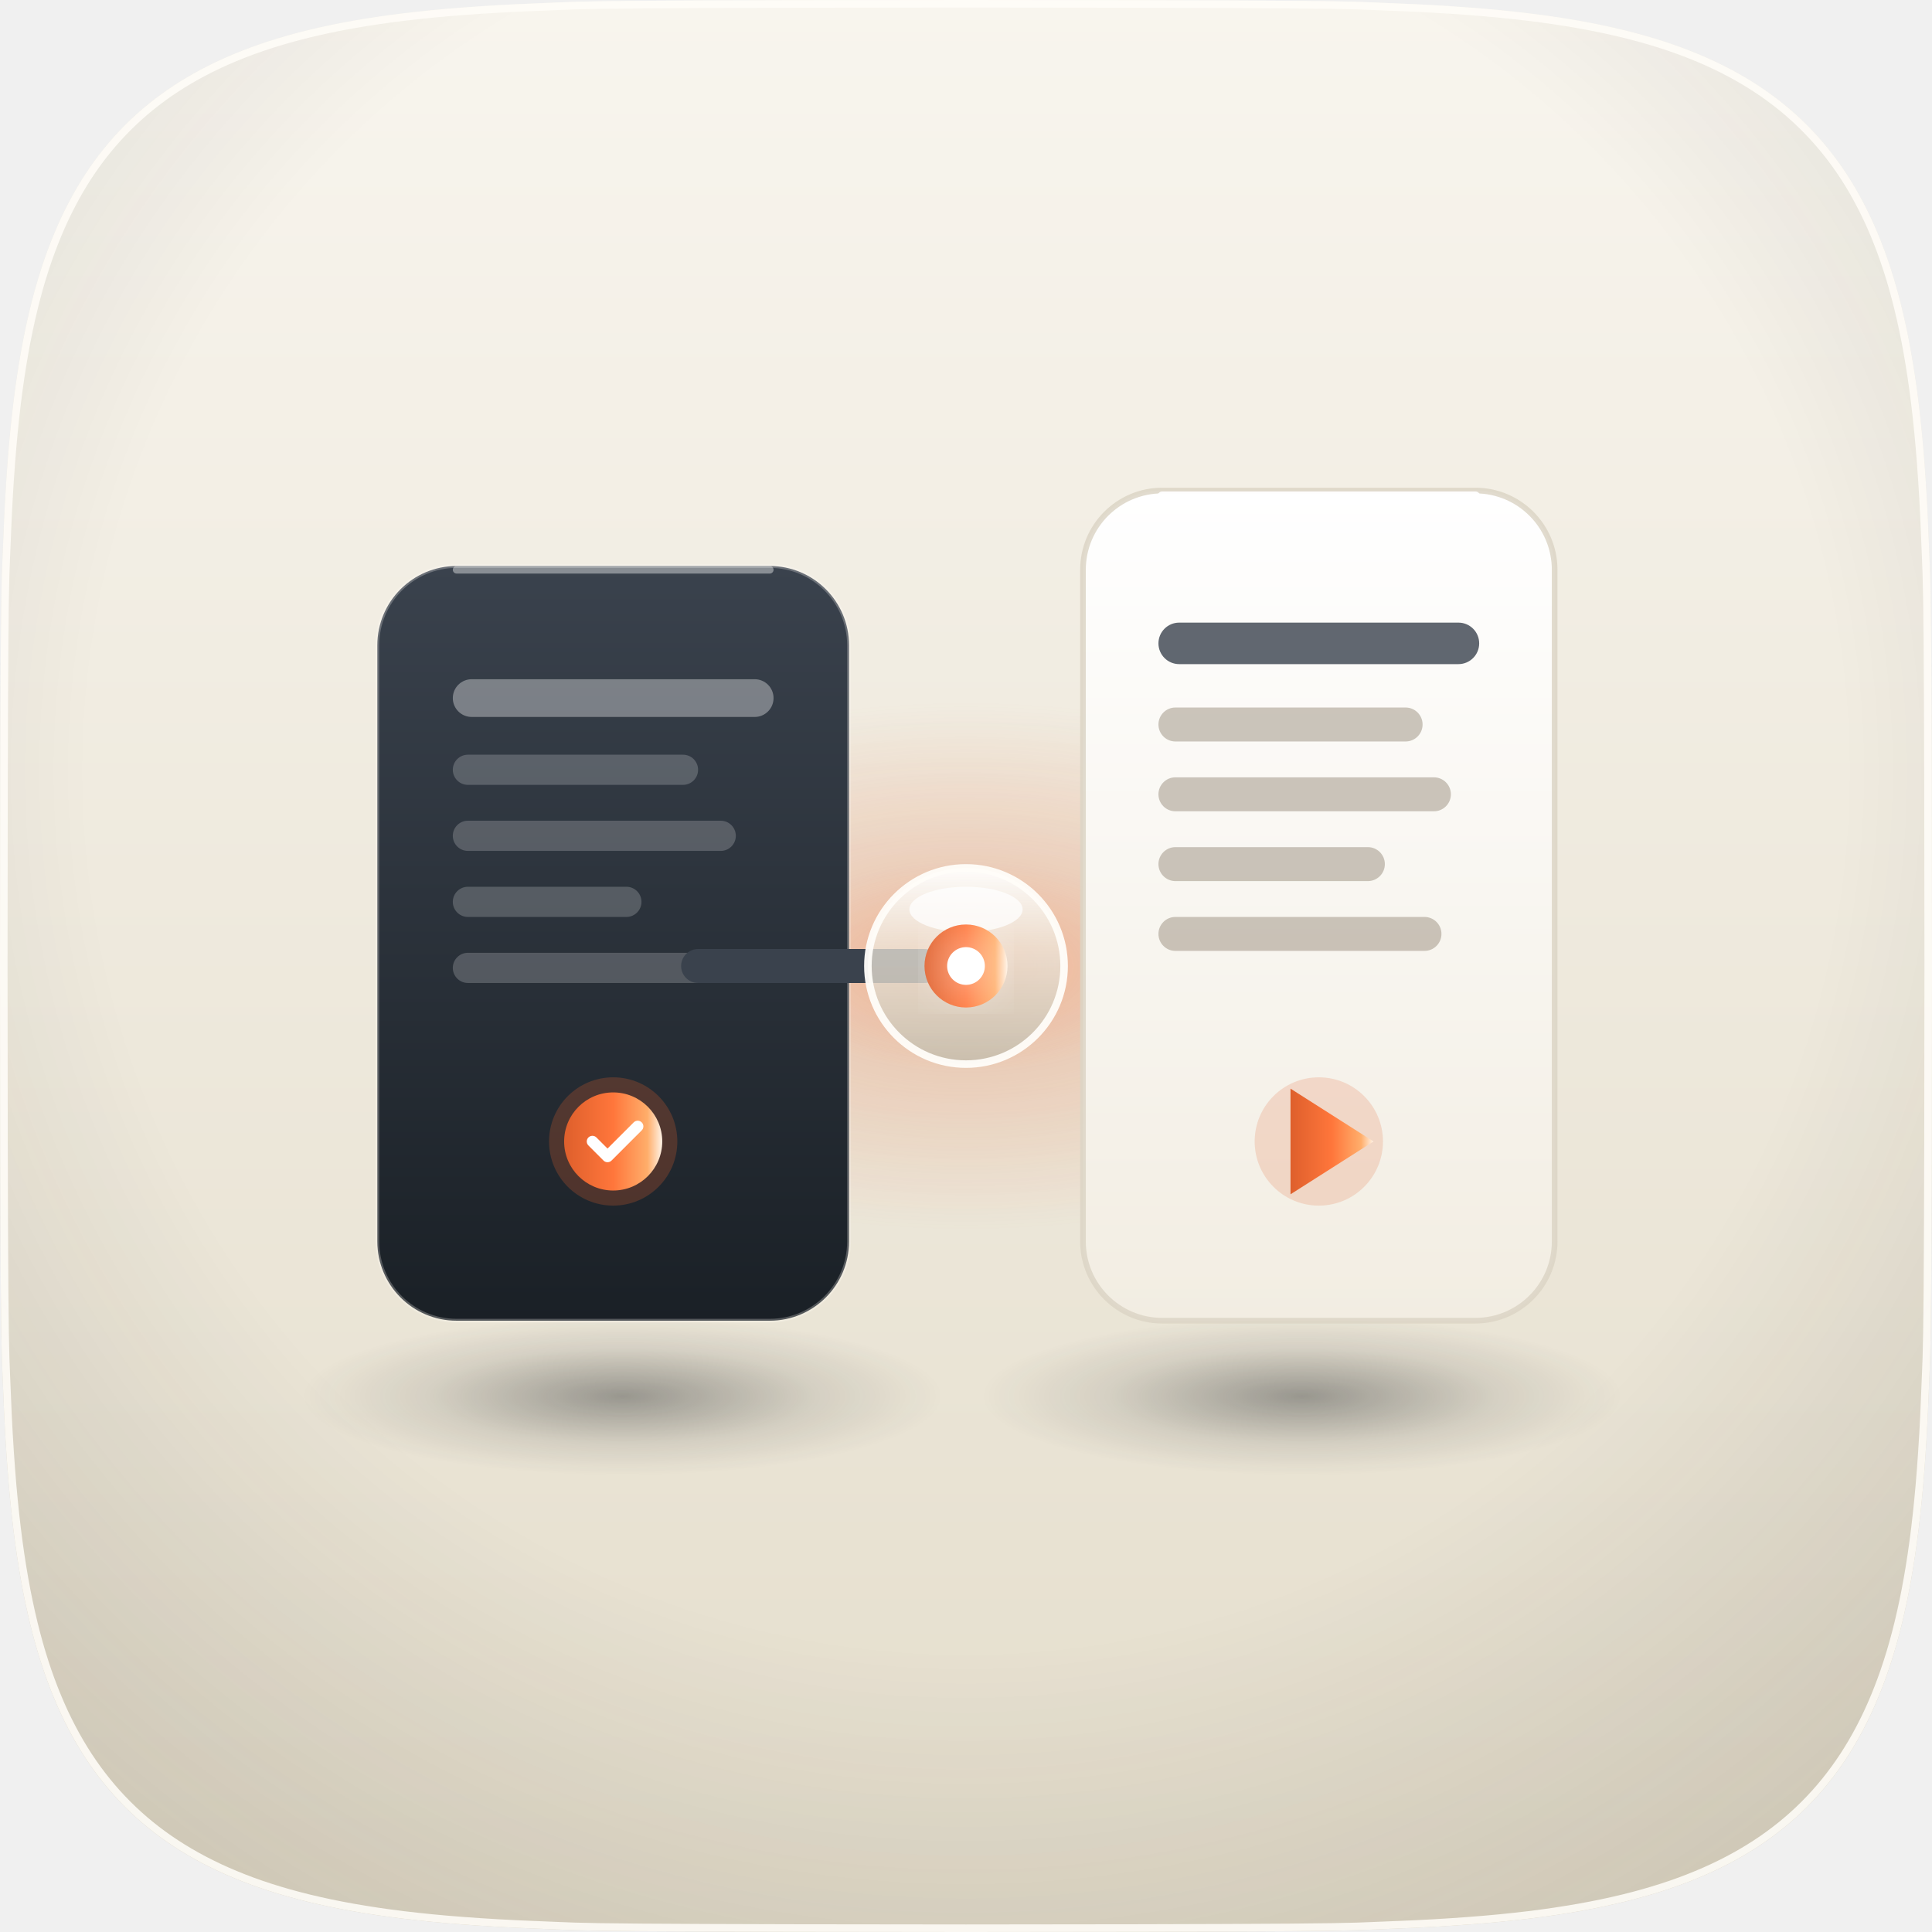
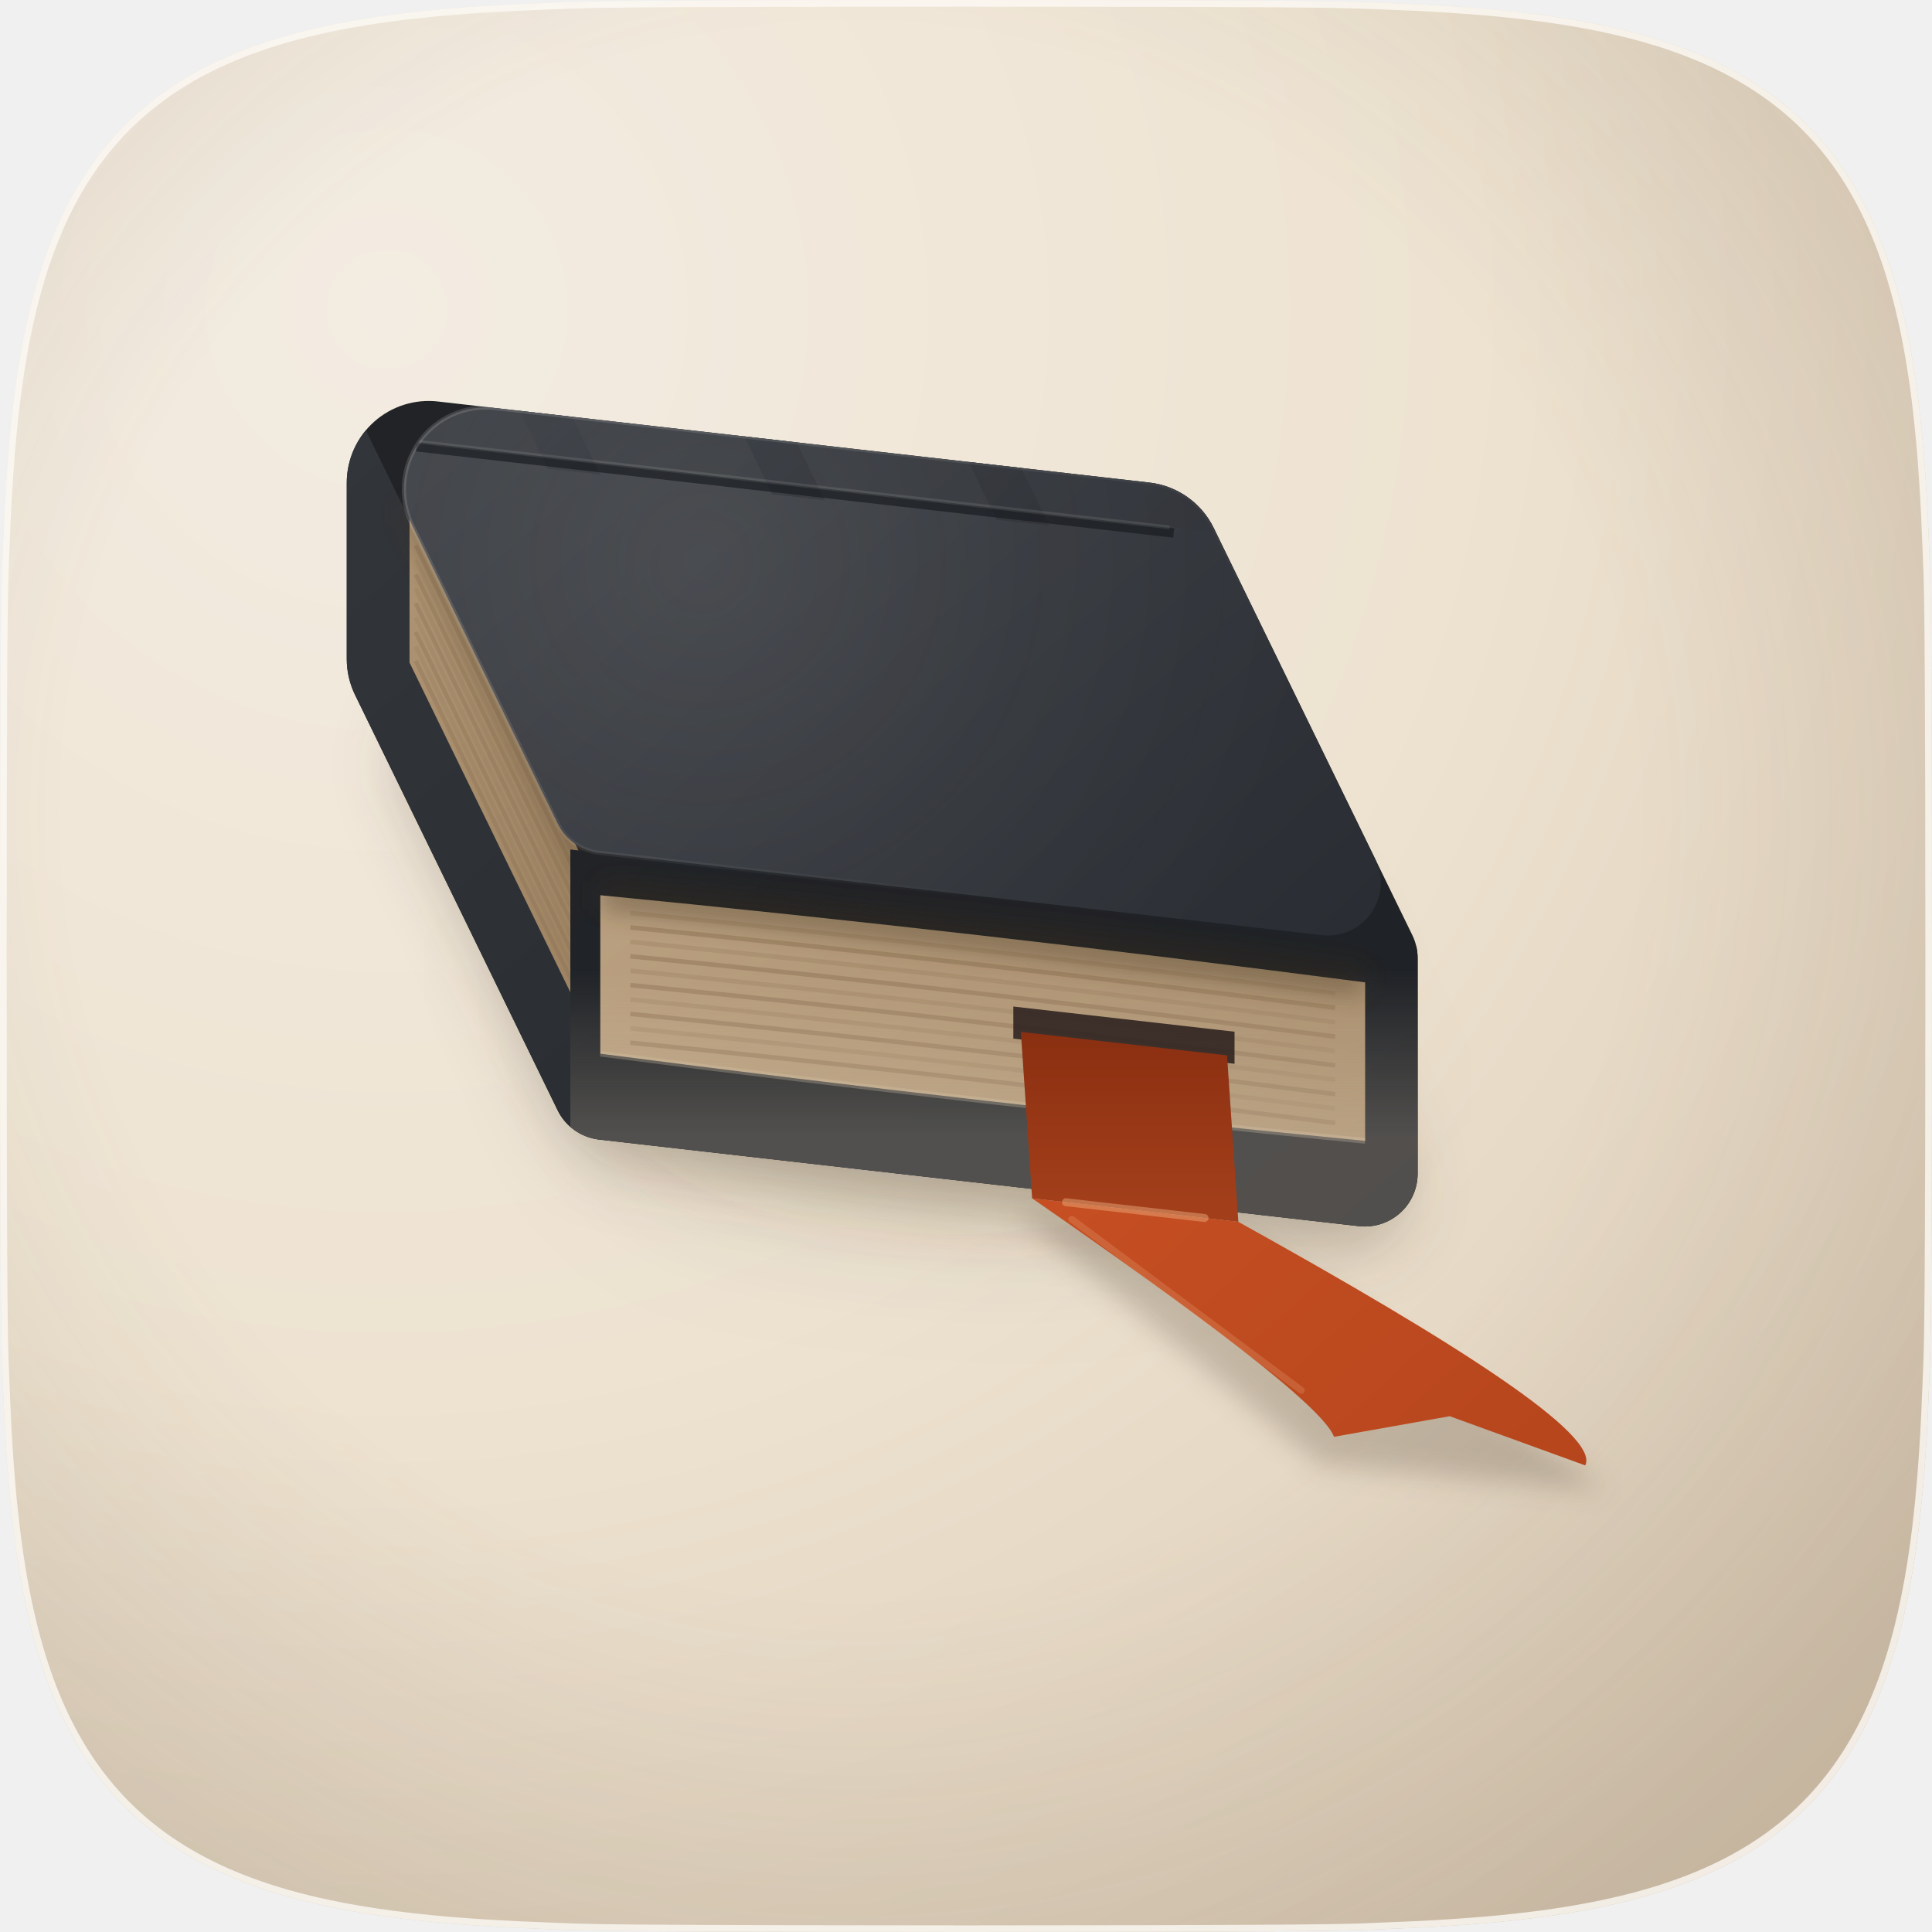
<svg xmlns="http://www.w3.org/2000/svg" viewBox="0 0 1024 1024" width="1024" height="1024">
  <defs>
-     <linearGradient id="groundGrad" x1="0" y1="0" x2="0" y2="1">
-       <stop offset="0%" stop-color="#F8F5EE" />
-       <stop offset="100%" stop-color="#E4DDCB" />
-     </linearGradient>
-     <radialGradient id="vignette" cx="50%" cy="40%" r="75%">
-       <stop offset="60%" stop-color="#000" stop-opacity="0" />
-       <stop offset="100%" stop-color="#4A3F2E" stop-opacity="0.16" />
+     <radialGradient id="ground" gradientUnits="userSpaceOnUse" cx="205" cy="164" r="1044">
+       <stop offset="0" stop-color="#F3ECE2" />
+       <stop offset="0.55" stop-color="#EEE3D1" />
+       <stop offset="1" stop-color="#DBCCB7" />
    </radialGradient>
-     <linearGradient id="graphiteGrad" x1="0" y1="0" x2="0" y2="1">
-       <stop offset="0%" stop-color="#3A424D" />
-       <stop offset="100%" stop-color="#1A2026" />
-     </linearGradient>
-     <linearGradient id="pulseGrad" x1="0" y1="0" x2="1" y2="0">
-       <stop offset="0%" stop-color="#DE5F2C" />
-       <stop offset="50%" stop-color="#FF763B" />
-       <stop offset="85%" stop-color="#FFAE6B" />
-       <stop offset="100%" stop-color="#FFF3E6" />
-     </linearGradient>
-     <linearGradient id="cardGrad" x1="0" y1="0" x2="0" y2="1">
-       <stop offset="0%" stop-color="#FFFFFF" />
-       <stop offset="100%" stop-color="#F2EDE2" />
-     </linearGradient>
-     <linearGradient id="gelGrad" x1="0" y1="0" x2="0" y2="1">
-       <stop offset="0%" stop-color="#FFFFFF" stop-opacity="0.95" />
-       <stop offset="40%" stop-color="#EDE7DB" stop-opacity="0.75" />
-       <stop offset="100%" stop-color="#C5BCAB" stop-opacity="0.90" />
-     </linearGradient>
-     <radialGradient id="glowBloom" cx="50%" cy="50%" r="50%">
-       <stop offset="0%" stop-color="#FF763B" stop-opacity="0.85" />
-       <stop offset="40%" stop-color="#DE5F2C" stop-opacity="0.35" />
-       <stop offset="100%" stop-color="#DE5F2C" stop-opacity="0" />
+     <radialGradient id="vignette" gradientUnits="userSpaceOnUse" cx="451" cy="430" r="717">
+       <stop offset="0.58" stop-color="#533F28" stop-opacity="0" />
+       <stop offset="1" stop-color="#533F28" stop-opacity="0.155" />
    </radialGradient>
-     <radialGradient id="shadowGrad" cx="50%" cy="50%" r="50%">
-       <stop offset="0%" stop-color="#14181C" stop-opacity="0.38" />
-       <stop offset="60%" stop-color="#14181C" stop-opacity="0.10" />
-       <stop offset="100%" stop-color="#14181C" stop-opacity="0" />
+     <radialGradient id="softShadow" cx="0.5" cy="0.5" r="0.5">
+       <stop offset="0" stop-color="#3E2D1F" stop-opacity="0.40" />
+       <stop offset="0.55" stop-color="#3E2D1F" stop-opacity="0.16" />
+       <stop offset="1" stop-color="#3E2D1F" stop-opacity="0" />
    </radialGradient>
-     <filter id="blurFilter" x="-40%" y="-40%" width="180%" height="180%">
-       <feGaussianBlur stdDeviation="16" />
+     <filter id="blur18" x="-45%" y="-45%" width="190%" height="190%">
+       <feGaussianBlur stdDeviation="18" />
    </filter>
-     <clipPath id="squircleClip">
+     <filter id="blur34" x="-55%" y="-55%" width="210%" height="210%">
+       <feGaussianBlur stdDeviation="34" />
+     </filter>
+     <filter id="blur7" x="-40%" y="-40%" width="180%" height="180%">
+       <feGaussianBlur stdDeviation="7" />
+     </filter>
+     <clipPath id="squircle">
      <path d="M1024.00,512.00C1024.00,569.33 1023.85,646.20 1023.56,683.99C1023.27,721.78 1022.83,723.03 1022.24,738.75C1021.66,754.47 1020.92,766.39 1020.04,778.30C1019.16,790.20 1018.13,800.36 1016.95,810.17C1015.77,819.99 1014.44,828.75 1012.95,837.17C1011.47,845.58 1009.83,853.28 1008.04,860.66C1006.25,868.04 1004.30,874.89 1002.19,881.45C1000.08,888.01 997.81,894.14 995.37,900.02C992.94,905.90 990.34,911.43 987.56,916.73C984.79,922.03 981.85,927.02 978.72,931.81C975.59,936.59 972.29,941.11 968.79,945.43C965.29,949.75 961.62,953.83 957.72,957.72C953.83,961.62 949.75,965.29 945.43,968.79C941.11,972.29 936.59,975.59 931.81,978.72C927.02,981.85 922.03,984.79 916.73,987.56C911.43,990.34 905.90,992.94 900.02,995.37C894.14,997.81 888.01,1000.08 881.45,1002.19C874.89,1004.30 868.04,1006.25 860.66,1008.04C853.28,1009.83 845.58,1011.47 837.17,1012.95C828.75,1014.44 819.99,1015.77 810.17,1016.95C800.36,1018.13 790.20,1019.16 778.30,1020.04C766.39,1020.92 754.47,1021.66 738.75,1022.24C723.03,1022.83 721.78,1023.27 683.99,1023.56C646.20,1023.85 569.33,1024.00 512.00,1024.00C454.67,1024.00 377.80,1023.85 340.01,1023.56C302.22,1023.27 300.97,1022.83 285.25,1022.24C269.53,1021.66 257.61,1020.92 245.70,1020.04C233.80,1019.16 223.64,1018.13 213.83,1016.95C204.01,1015.77 195.25,1014.44 186.83,1012.95C178.42,1011.47 170.72,1009.83 163.34,1008.04C155.96,1006.25 149.11,1004.30 142.55,1002.19C135.99,1000.08 129.86,997.81 123.98,995.37C118.10,992.94 112.57,990.34 107.27,987.56C101.97,984.79 96.98,981.85 92.19,978.72C87.41,975.59 82.89,972.29 78.57,968.79C74.25,965.29 70.17,961.62 66.28,957.72C62.38,953.83 58.71,949.75 55.21,945.43C51.71,941.11 48.41,936.59 45.28,931.81C42.15,927.02 39.21,922.03 36.44,916.73C33.66,911.43 31.06,905.90 28.63,900.02C26.19,894.14 23.92,888.01 21.81,881.45C19.70,874.89 17.75,868.04 15.96,860.66C14.17,853.28 12.53,845.58 11.05,837.17C9.56,828.75 8.23,819.99 7.05,810.17C5.87,800.36 4.84,790.20 3.96,778.30C3.08,766.39 2.34,754.47 1.76,738.75C1.17,723.03 0.73,721.78 0.44,683.99C0.15,646.20 0.00,569.33 0.00,512.00C0.00,454.67 0.15,377.80 0.44,340.01C0.73,302.22 1.17,300.97 1.76,285.25C2.34,269.53 3.08,257.61 3.96,245.70C4.84,233.80 5.87,223.64 7.05,213.83C8.23,204.01 9.56,195.25 11.05,186.83C12.53,178.42 14.17,170.72 15.96,163.34C17.75,155.96 19.70,149.11 21.81,142.55C23.92,135.99 26.19,129.86 28.63,123.98C31.06,118.10 33.66,112.57 36.44,107.27C39.21,101.97 42.15,96.98 45.28,92.19C48.41,87.41 51.71,82.89 55.21,78.57C58.71,74.25 62.38,70.17 66.28,66.28C70.17,62.38 74.25,58.71 78.57,55.21C82.89,51.71 87.41,48.41 92.19,45.28C96.98,42.15 101.97,39.21 107.27,36.44C112.57,33.66 118.10,31.06 123.98,28.63C129.86,26.19 135.99,23.92 142.55,21.81C149.11,19.70 155.96,17.75 163.34,15.96C170.72,14.17 178.42,12.53 186.83,11.05C195.25,9.56 204.01,8.23 213.83,7.05C223.64,5.87 233.80,4.84 245.70,3.96C257.61,3.08 269.53,2.34 285.25,1.76C300.97,1.17 302.22,0.73 340.01,0.44C377.80,0.15 454.67,0.00 512.00,0.00C569.33,0.00 646.20,0.15 683.99,0.44C721.78,0.73 723.03,1.17 738.75,1.76C754.47,2.34 766.39,3.08 778.30,3.96C790.20,4.84 800.36,5.87 810.17,7.05C819.99,8.23 828.75,9.56 837.17,11.05C845.58,12.53 853.28,14.17 860.66,15.96C868.04,17.75 874.89,19.70 881.45,21.81C888.01,23.92 894.14,26.19 900.02,28.63C905.90,31.06 911.43,33.66 916.73,36.44C922.03,39.21 927.02,42.15 931.81,45.28C936.59,48.41 941.11,51.71 945.43,55.21C949.75,58.71 953.83,62.38 957.72,66.28C961.62,70.17 965.29,74.25 968.79,78.57C972.29,82.89 975.59,87.41 978.72,92.19C981.85,96.98 984.79,101.97 987.56,107.27C990.34,112.57 992.94,118.10 995.37,123.98C997.81,129.86 1000.08,135.99 1002.19,142.55C1004.30,149.11 1006.25,155.96 1008.04,163.34C1009.83,170.72 1011.47,178.42 1012.95,186.83C1014.44,195.25 1015.77,204.01 1016.95,213.83C1018.13,223.64 1019.16,233.80 1020.04,245.70C1020.92,257.61 1021.66,269.53 1022.24,285.25C1022.83,300.97 1023.27,302.22 1023.56,340.01C1023.85,377.80 1024.00,454.67 1024.00,512.00Z" />
    </clipPath>
+     <clipPath id="castingClip">
+       <path d="M 232.10 212.80 L 609.23 255.77 A 43.40 43.40 0 0 1 643.32 279.87 L 748.55 495.62 A 28.00 28.00 0 0 1 751.38 507.89 L 751.38 622.06 A 28.00 28.00 0 0 1 720.21 649.88 L 317.55 604.00 A 28.00 28.00 0 0 1 295.55 588.45 L 188.18 368.30 A 43.40 43.40 0 0 1 183.79 349.28 L 183.79 255.92 A 43.40 43.40 0 0 1 232.10 212.80 Z" />
+     </clipPath>
+     <clipPath id="coverClip">
+       <path d="M 262.39 216.25 L 609.23 255.77 A 43.40 43.40 0 0 1 643.32 279.87 L 729.01 455.56 A 28.00 28.00 0 0 1 700.67 495.65 L 317.55 452.00 A 28.00 28.00 0 0 1 295.55 436.45 L 218.47 278.40 A 43.40 43.40 0 0 1 262.39 216.25 Z" />
+     </clipPath>
+     <radialGradient id="coverBloom" gradientUnits="userSpaceOnUse" cx="372.0" cy="297.6" r="325">
+       <stop offset="0" stop-color="#FDFAF5" stop-opacity="0.085" />
+       <stop offset="0.55" stop-color="#FDFAF5" stop-opacity="0.030" />
+       <stop offset="1" stop-color="#FDFAF5" stop-opacity="0" />
+     </radialGradient>
+     <linearGradient id="coverTop" gradientUnits="userSpaceOnUse" x1="253.5" y1="116.6" x2="681.7" y2="592.2">
+       <stop offset="0" stop-color="#414449" />
+       <stop offset="1" stop-color="#282B31" />
+     </linearGradient>
+     <linearGradient id="foreFace" gradientUnits="userSpaceOnUse" x1="332.8" y1="336.3" x2="720.9" y2="767.4">
+       <stop offset="0" stop-color="#212327" />
+       <stop offset="1" stop-color="#1E2125" />
+     </linearGradient>
+     <linearGradient id="headFace" gradientUnits="userSpaceOnUse" x1="95.8" y1="241.3" x2="390.2" y2="568.3">
+       <stop offset="0" stop-color="#33363B" />
+       <stop offset="1" stop-color="#2A2D32" />
+     </linearGradient>
+     <linearGradient id="spineTop" gradientUnits="userSpaceOnUse" x1="220.0" y1="29.1" x2="608.1" y2="460.1">
+       <stop offset="0" stop-color="#42464B" />
+       <stop offset="1" stop-color="#2C2F35" />
+     </linearGradient>
+     <linearGradient id="spineBand" gradientUnits="userSpaceOnUse" x1="220.0" y1="29.1" x2="608.1" y2="460.1">
+       <stop offset="0" stop-color="#4B4F55" />
+       <stop offset="1" stop-color="#272A2F" />
+     </linearGradient>
+     <linearGradient id="pageFore" gradientUnits="userSpaceOnUse" x1="332.8" y1="336.3" x2="720.9" y2="767.4">
+       <stop offset="0" stop-color="#BEA585" />
+       <stop offset="1" stop-color="#A18665" />
+     </linearGradient>
+     <linearGradient id="pageHead" gradientUnits="userSpaceOnUse" x1="95.8" y1="241.3" x2="390.2" y2="568.3">
+       <stop offset="0" stop-color="#B79D7B" />
+       <stop offset="1" stop-color="#977D5C" />
+     </linearGradient>
+     <linearGradient id="ribFlat" gradientUnits="userSpaceOnUse" x1="543.1" y1="538.7" x2="844.2" y2="873.1">
+       <stop offset="0" stop-color="#CA5124" />
+       <stop offset="1" stop-color="#B2431B" />
+     </linearGradient>
+     <linearGradient id="ribDrape" gradientUnits="userSpaceOnUse" x1="0" y1="546.9" x2="0" y2="635.1">
+       <stop offset="0" stop-color="#8A2F11" />
+       <stop offset="1" stop-color="#A23E1A" />
+     </linearGradient>
+     <linearGradient id="bounceFore" gradientUnits="userSpaceOnUse" x1="0" y1="602.3" x2="0" y2="514.1">
+       <stop offset="0" stop-color="#F0E3CC" stop-opacity="0.24" />
+       <stop offset="1" stop-color="#F0E3CC" stop-opacity="0" />
+     </linearGradient>
+     <linearGradient id="rimCatch" gradientUnits="userSpaceOnUse" x1="253.5" y1="116.6" x2="681.7" y2="592.2">
+       <stop offset="0" stop-color="#FDFAF5" stop-opacity="0.16" />
+       <stop offset="0.34" stop-color="#FDFAF5" stop-opacity="0.10" />
+       <stop offset="0.70" stop-color="#FDFAF5" stop-opacity="0" />
+     </linearGradient>
  </defs>
-   <g clip-path="url(#squircleClip)">
-     <rect width="1024" height="1024" fill="url(#groundGrad)" />
-     <rect width="1024" height="1024" fill="url(#vignette)" />
-     <path d="M1024.00,512.00C1024.00,569.33 1023.85,646.20 1023.56,683.99C1023.27,721.78 1022.83,723.03 1022.24,738.75C1021.66,754.47 1020.92,766.39 1020.04,778.30C1019.16,790.20 1018.13,800.36 1016.95,810.17C1015.77,819.99 1014.44,828.75 1012.95,837.17C1011.47,845.58 1009.83,853.28 1008.04,860.66C1006.25,868.04 1004.30,874.89 1002.19,881.45C1000.08,888.01 997.81,894.14 995.37,900.02C992.94,905.90 990.34,911.43 987.56,916.73C984.79,922.03 981.85,927.02 978.72,931.81C975.59,936.59 972.29,941.11 968.79,945.43C965.29,949.75 961.62,953.83 957.72,957.72C953.83,961.62 949.75,965.29 945.43,968.79C941.11,972.29 936.59,975.59 931.81,978.72C927.02,981.85 922.03,984.79 916.73,987.56C911.43,990.34 905.90,992.94 900.02,995.37C894.14,997.81 888.01,1000.08 881.45,1002.19C874.89,1004.30 868.04,1006.25 860.66,1008.04C853.28,1009.83 845.58,1011.47 837.17,1012.95C828.75,1014.44 819.99,1015.77 810.17,1016.95C800.36,1018.13 790.20,1019.16 778.30,1020.04C766.39,1020.92 754.47,1021.66 738.75,1022.24C723.03,1022.83 721.78,1023.27 683.99,1023.56C646.20,1023.85 569.33,1024.00 512.00,1024.00C454.67,1024.00 377.80,1023.85 340.01,1023.56C302.22,1023.27 300.97,1022.83 285.25,1022.24C269.53,1021.66 257.61,1020.92 245.70,1020.04C233.80,1019.16 223.64,1018.13 213.83,1016.95C204.01,1015.77 195.25,1014.44 186.83,1012.95C178.42,1011.47 170.72,1009.83 163.34,1008.04C155.96,1006.25 149.11,1004.30 142.55,1002.19C135.99,1000.08 129.86,997.81 123.98,995.37C118.10,992.94 112.57,990.34 107.27,987.56C101.97,984.79 96.98,981.85 92.19,978.72C87.41,975.59 82.89,972.29 78.57,968.79C74.25,965.29 70.17,961.62 66.28,957.72C62.38,953.83 58.71,949.75 55.21,945.43C51.71,941.11 48.41,936.59 45.28,931.81C42.15,927.02 39.21,922.03 36.44,916.73C33.66,911.43 31.06,905.90 28.63,900.02C26.19,894.14 23.92,888.01 21.81,881.45C19.70,874.89 17.75,868.04 15.96,860.66C14.17,853.28 12.53,845.58 11.05,837.17C9.56,828.75 8.23,819.99 7.05,810.17C5.87,800.36 4.84,790.20 3.96,778.30C3.08,766.39 2.34,754.47 1.76,738.75C1.17,723.03 0.73,721.78 0.44,683.99C0.15,646.20 0.00,569.33 0.00,512.00C0.00,454.67 0.15,377.80 0.44,340.01C0.73,302.22 1.17,300.97 1.76,285.25C2.34,269.53 3.08,257.61 3.96,245.70C4.84,233.80 5.87,223.64 7.05,213.83C8.23,204.01 9.56,195.25 11.05,186.83C12.53,178.42 14.17,170.72 15.96,163.34C17.75,155.96 19.70,149.11 21.81,142.55C23.92,135.99 26.19,129.86 28.63,123.98C31.06,118.10 33.66,112.57 36.44,107.27C39.21,101.97 42.15,96.98 45.28,92.19C48.41,87.41 51.71,82.89 55.21,78.57C58.71,74.25 62.38,70.17 66.28,66.28C70.17,62.38 74.25,58.71 78.57,55.21C82.89,51.71 87.41,48.41 92.19,45.28C96.98,42.15 101.97,39.21 107.27,36.44C112.57,33.66 118.10,31.06 123.98,28.63C129.86,26.19 135.99,23.92 142.55,21.81C149.11,19.70 155.96,17.75 163.34,15.96C170.72,14.17 178.42,12.53 186.83,11.05C195.25,9.56 204.01,8.23 213.83,7.05C223.64,5.87 233.80,4.84 245.70,3.96C257.61,3.08 269.53,2.34 285.25,1.76C300.97,1.17 302.22,0.73 340.01,0.44C377.80,0.15 454.67,0.00 512.00,0.00C569.33,0.00 646.20,0.15 683.99,0.44C721.78,0.73 723.03,1.17 738.75,1.76C754.47,2.34 766.39,3.08 778.30,3.96C790.20,4.84 800.36,5.87 810.17,7.05C819.99,8.23 828.75,9.56 837.17,11.05C845.58,12.53 853.28,14.17 860.66,15.96C868.04,17.75 874.89,19.70 881.45,21.81C888.01,23.92 894.14,26.19 900.02,28.63C905.90,31.06 911.43,33.66 916.73,36.44C922.03,39.21 927.02,42.15 931.81,45.28C936.59,48.41 941.11,51.71 945.43,55.21C949.75,58.71 953.83,62.38 957.72,66.28C961.62,70.17 965.29,74.25 968.79,78.57C972.29,82.89 975.59,87.41 978.72,92.19C981.85,96.98 984.79,101.97 987.56,107.27C990.34,112.57 992.94,118.10 995.37,123.98C997.81,129.86 1000.08,135.99 1002.19,142.55C1004.30,149.11 1006.25,155.96 1008.04,163.34C1009.83,170.72 1011.47,178.42 1012.95,186.83C1014.44,195.25 1015.77,204.01 1016.95,213.83C1018.13,223.64 1019.16,233.80 1020.04,245.70C1020.92,257.61 1021.66,269.53 1022.24,285.25C1022.83,300.97 1023.27,302.22 1023.56,340.01C1023.85,377.80 1024.00,454.67 1024.00,512.00Z" fill="none" stroke="#FFFDF8" stroke-width="8" opacity="0.88" />
-     <ellipse cx="330" cy="740" rx="170" ry="42" fill="url(#shadowGrad)" />
-     <ellipse cx="690" cy="740" rx="170" ry="42" fill="url(#shadowGrad)" />
-     <ellipse cx="512" cy="512" rx="280" ry="140" fill="url(#glowBloom)" opacity="0.55" />
-     <g id="pastSessionBlock">
-       <rect x="200" y="300" width="250" height="400" rx="42" fill="url(#graphiteGrad)" />
-       <rect x="200" y="300" width="250" height="400" rx="42" fill="none" stroke="#FFFDF8" stroke-width="2" stroke-opacity="0.25" />
-       <path d="M 242 302 h 166" stroke="#FFF" stroke-width="4" stroke-linecap="round" opacity="0.4" />
-       <rect x="240" y="360" width="170" height="20" rx="10" fill="#FFF" opacity="0.35" />
-       <rect x="240" y="400" width="130" height="16" rx="8" fill="#FFF" opacity="0.20" />
-       <rect x="240" y="435" width="150" height="16" rx="8" fill="#FFF" opacity="0.20" />
-       <rect x="240" y="470" width="100" height="16" rx="8" fill="#FFF" opacity="0.20" />
-       <rect x="240" y="505" width="140" height="16" rx="8" fill="#FFF" opacity="0.20" />
-       <circle cx="325" cy="605" r="34" fill="#DE5F2C" opacity="0.25" />
-       <circle cx="325" cy="605" r="26" fill="url(#pulseGrad)" />
-       <path d="M 314 605 L 322 613 L 338 597" fill="none" stroke="#FFF" stroke-width="6" stroke-linecap="round" stroke-linejoin="round" />
+   <g clip-path="url(#squircle)">
+     <g id="bg">
+       <rect width="1024" height="1024" fill="url(#ground)" />
+       <rect width="1024" height="1024" fill="url(#vignette)" />
+       <path d="M1024.00,512.00C1024.00,569.33 1023.85,646.20 1023.56,683.99C1023.27,721.78 1022.83,723.03 1022.24,738.75C1021.66,754.47 1020.92,766.39 1020.04,778.30C1019.16,790.20 1018.13,800.36 1016.95,810.17C1015.77,819.99 1014.44,828.75 1012.95,837.17C1011.47,845.58 1009.83,853.28 1008.04,860.66C1006.25,868.04 1004.30,874.89 1002.19,881.45C1000.08,888.01 997.81,894.14 995.37,900.02C992.94,905.90 990.34,911.43 987.56,916.73C984.79,922.03 981.85,927.02 978.72,931.81C975.59,936.59 972.29,941.11 968.79,945.43C965.29,949.75 961.62,953.83 957.72,957.72C953.83,961.62 949.75,965.29 945.43,968.79C941.11,972.29 936.59,975.59 931.81,978.72C927.02,981.85 922.03,984.79 916.73,987.56C911.43,990.34 905.90,992.94 900.02,995.37C894.14,997.81 888.01,1000.08 881.45,1002.19C874.89,1004.30 868.04,1006.25 860.66,1008.04C853.28,1009.83 845.58,1011.47 837.17,1012.95C828.75,1014.44 819.99,1015.77 810.17,1016.95C800.36,1018.13 790.20,1019.16 778.30,1020.04C766.39,1020.92 754.47,1021.66 738.75,1022.24C723.03,1022.83 721.78,1023.27 683.99,1023.56C646.20,1023.85 569.33,1024.00 512.00,1024.00C454.67,1024.00 377.80,1023.85 340.01,1023.56C302.22,1023.27 300.97,1022.83 285.25,1022.24C269.53,1021.66 257.61,1020.92 245.70,1020.04C233.80,1019.16 223.64,1018.13 213.83,1016.95C204.01,1015.77 195.25,1014.44 186.83,1012.95C178.42,1011.47 170.72,1009.83 163.34,1008.04C155.96,1006.25 149.11,1004.30 142.55,1002.19C135.99,1000.08 129.86,997.81 123.98,995.37C118.10,992.94 112.57,990.34 107.27,987.56C101.97,984.79 96.98,981.85 92.19,978.72C87.41,975.59 82.89,972.29 78.57,968.79C74.25,965.29 70.17,961.62 66.28,957.72C62.38,953.83 58.71,949.75 55.21,945.43C51.71,941.11 48.41,936.59 45.28,931.81C42.15,927.02 39.21,922.03 36.44,916.73C33.66,911.43 31.06,905.90 28.63,900.02C26.19,894.14 23.92,888.01 21.81,881.45C19.70,874.89 17.75,868.04 15.96,860.66C14.17,853.28 12.53,845.58 11.05,837.17C9.56,828.75 8.23,819.99 7.05,810.17C5.87,800.36 4.84,790.20 3.96,778.30C3.08,766.39 2.34,754.47 1.76,738.75C1.17,723.03 0.73,721.78 0.44,683.99C0.15,646.20 0.00,569.33 0.00,512.00C0.00,454.67 0.15,377.80 0.44,340.01C0.73,302.22 1.17,300.97 1.76,285.25C2.34,269.53 3.08,257.61 3.96,245.70C4.84,233.80 5.87,223.64 7.05,213.83C8.23,204.01 9.56,195.25 11.05,186.83C12.53,178.42 14.17,170.72 15.96,163.34C17.75,155.96 19.70,149.11 21.81,142.55C23.92,135.99 26.19,129.86 28.63,123.98C31.06,118.10 33.66,112.57 36.44,107.27C39.21,101.97 42.15,96.98 45.28,92.19C48.41,87.41 51.71,82.89 55.21,78.57C58.71,74.25 62.38,70.17 66.28,66.28C70.17,62.38 74.25,58.71 78.57,55.21C82.89,51.71 87.41,48.41 92.19,45.28C96.98,42.15 101.97,39.21 107.27,36.44C112.57,33.66 118.10,31.06 123.98,28.63C129.86,26.19 135.99,23.92 142.55,21.81C149.11,19.70 155.96,17.75 163.34,15.96C170.72,14.17 178.42,12.53 186.83,11.05C195.25,9.56 204.01,8.23 213.83,7.05C223.64,5.87 233.80,4.84 245.70,3.96C257.61,3.08 269.53,2.34 285.25,1.76C300.97,1.17 302.22,0.73 340.01,0.44C377.80,0.15 454.67,0.00 512.00,0.00C569.33,0.00 646.20,0.15 683.99,0.44C721.78,0.73 723.03,1.17 738.75,1.76C754.47,2.34 766.39,3.08 778.30,3.96C790.20,4.84 800.36,5.87 810.17,7.05C819.99,8.23 828.75,9.56 837.17,11.05C845.58,12.53 853.28,14.17 860.66,15.96C868.04,17.75 874.89,19.70 881.45,21.81C888.01,23.92 894.14,26.19 900.02,28.63C905.90,31.06 911.43,33.66 916.73,36.44C922.03,39.21 927.02,42.15 931.81,45.28C936.59,48.41 941.11,51.71 945.43,55.21C949.75,58.71 953.83,62.38 957.72,66.28C961.62,70.17 965.29,74.25 968.79,78.57C972.29,82.89 975.59,87.41 978.72,92.19C981.85,96.98 984.79,101.97 987.56,107.27C990.34,112.57 992.94,118.10 995.37,123.98C997.81,129.86 1000.08,135.99 1002.19,142.55C1004.30,149.11 1006.25,155.96 1008.04,163.34C1009.83,170.72 1011.47,178.42 1012.95,186.83C1014.44,195.25 1015.77,204.01 1016.95,213.83C1018.13,223.64 1019.16,233.80 1020.04,245.70C1020.92,257.61 1021.66,269.53 1022.24,285.25C1022.83,300.97 1023.27,302.22 1023.56,340.01C1023.85,377.80 1024.00,454.67 1024.00,512.00Z" fill="none" stroke="#FDFAF5" stroke-width="7" opacity="0.80" />
    </g>
-     <g id="resumedActiveBlock">
-       <rect x="574" y="260" width="250" height="440" rx="42" fill="url(#cardGrad)" />
-       <rect x="574" y="260" width="250" height="440" rx="42" fill="none" stroke="#DCD5C5" stroke-width="3" opacity="0.85" />
-       <path d="M 616 263 h 166" stroke="#FFF" stroke-width="5" stroke-linecap="round" opacity="0.95" />
-       <rect x="614" y="330" width="170" height="22" rx="11" fill="#3A424D" opacity="0.80" />
-       <rect x="614" y="375" width="140" height="18" rx="9" fill="#998E7E" opacity="0.50" />
-       <rect x="614" y="412" width="155" height="18" rx="9" fill="#998E7E" opacity="0.50" />
-       <rect x="614" y="449" width="120" height="18" rx="9" fill="#998E7E" opacity="0.50" />
-       <rect x="614" y="486" width="150" height="18" rx="9" fill="#998E7E" opacity="0.50" />
-       <circle cx="699" cy="605" r="34" fill="#DE5F2C" opacity="0.18" />
-       <polygon points="684,577 684,633 728,605" fill="url(#pulseGrad)" />
+     <g id="mid">
+       <path d="M 299.72 407.19 L 643.26 446.33 A 44.80 44.80 0 0 1 678.45 471.20 L 750.38 618.68 A 44.80 44.80 0 0 1 705.04 682.83 L 361.50 643.69 A 44.80 44.80 0 0 1 326.31 618.81 L 254.38 471.34 A 44.80 44.80 0 0 1 299.72 407.19 Z" fill="url(#softShadow)" filter="url(#blur34)" opacity="0.72" />
+       <path d="M 244.53 376.22 L 627.66 419.88 A 28.00 28.00 0 0 1 649.65 435.42 L 739.05 618.70 A 28.00 28.00 0 0 1 710.71 658.80 L 327.59 615.15 A 28.00 28.00 0 0 1 305.59 599.60 L 216.20 416.32 A 28.00 28.00 0 0 1 244.53 376.22 Z" fill="#3E2D1F" opacity="0.32" filter="url(#blur18)" />
+       <path d="M 538.05 642.15 L 663.34 656.60 L 851.21 789.70 L 700.07 776.53 Z" fill="#3E2D1F" opacity="0.22" filter="url(#blur7)" />
+       <g clip-path="url(#castingClip)">
+         <path d="M 232.10 212.80 L 609.23 255.77 A 43.40 43.40 0 0 1 643.32 279.87 L 748.55 495.62 A 28.00 28.00 0 0 1 751.38 507.89 L 751.38 622.06 A 28.00 28.00 0 0 1 720.21 649.88 L 317.55 604.00 A 28.00 28.00 0 0 1 295.55 588.45 L 188.18 368.30 A 43.40 43.40 0 0 1 183.79 349.28 L 183.79 255.92 A 43.40 43.40 0 0 1 232.10 212.80 Z" fill="url(#foreFace)" />
+         <path d="M 183.79 207.30 L 302.29 450.26 L 302.29 602.26 L 183.79 359.30 Z" fill="url(#headFace)" />
+         <path d="M 217.06 267.19 L 318.17 474.49 L 318.17 558.49 L 217.06 351.19 Z" fill="url(#pageHead)" />
+         <path d="M 220.32 350.24 L 314.91 544.17" stroke="#876C4E" stroke-width="2.2" opacity="0.32" fill="none" />
+         <path d="M 220.32 342.61 L 314.91 536.53" stroke="#876C4E" stroke-width="2.2" opacity="0.16" fill="none" />
+         <path d="M 220.32 334.97 L 314.91 528.90" stroke="#876C4E" stroke-width="2.2" opacity="0.32" fill="none" />
+         <path d="M 220.32 327.34 L 314.91 521.26" stroke="#876C4E" stroke-width="2.2" opacity="0.16" fill="none" />
+         <path d="M 220.32 319.70 L 314.91 513.62" stroke="#876C4E" stroke-width="2.2" opacity="0.32" fill="none" />
+         <path d="M 220.32 312.06 L 314.91 505.99" stroke="#876C4E" stroke-width="2.2" opacity="0.16" fill="none" />
+         <path d="M 220.32 304.43 L 314.91 498.35" stroke="#876C4E" stroke-width="2.2" opacity="0.32" fill="none" />
+         <path d="M 220.32 296.79 L 314.91 490.71" stroke="#876C4E" stroke-width="2.2" opacity="0.16" fill="none" />
+         <path d="M 220.32 289.15 L 314.91 483.08" stroke="#876C4E" stroke-width="2.2" opacity="0.32" fill="none" />
+         <path d="M 220.32 281.52 L 314.91 475.44" stroke="#876C4E" stroke-width="2.2" opacity="0.16" fill="none" />
+         <path d="M 217.06 267.19 L 318.17 474.49" stroke="#3E2D1F" stroke-width="12" opacity="0.38" fill="none" filter="url(#blur7)" />
+         <path d="M 302.29 450.26 L 751.38 501.43 L 751.38 653.43 L 302.29 602.26 Z" fill="url(#foreFace)" />
+         <path d="M 318.17 474.49 Q 517.51 493.87 723.55 520.68 L 723.55 604.68 Q 524.20 585.30 318.17 558.49 Z" fill="url(#pageFore)" />
+         <path d="M 334.07 552.67 Q 518.18 570.98 707.65 595.23" stroke="#876C4E" stroke-width="2.4" opacity="0.42" fill="none" />
+         <path d="M 334.07 545.03 Q 518.18 563.34 707.65 587.59" stroke="#876C4E" stroke-width="2.4" opacity="0.22" fill="none" />
+         <path d="M 334.07 537.39 Q 518.18 555.70 707.65 579.96" stroke="#876C4E" stroke-width="2.4" opacity="0.42" fill="none" />
+         <path d="M 334.07 529.76 Q 518.18 548.07 707.65 572.32" stroke="#876C4E" stroke-width="2.4" opacity="0.22" fill="none" />
+         <path d="M 334.07 522.12 Q 518.18 540.43 707.65 564.69" stroke="#876C4E" stroke-width="2.4" opacity="0.42" fill="none" />
+         <path d="M 334.07 514.49 Q 518.18 532.79 707.65 557.05" stroke="#876C4E" stroke-width="2.4" opacity="0.22" fill="none" />
+         <path d="M 334.07 506.85 Q 518.18 525.16 707.65 549.41" stroke="#876C4E" stroke-width="2.4" opacity="0.42" fill="none" />
+         <path d="M 334.07 499.21 Q 518.18 517.52 707.65 541.78" stroke="#876C4E" stroke-width="2.4" opacity="0.22" fill="none" />
+         <path d="M 334.07 491.58 Q 518.18 509.89 707.65 534.14" stroke="#876C4E" stroke-width="2.4" opacity="0.42" fill="none" />
+         <path d="M 334.07 483.94 Q 518.18 502.25 707.65 526.50" stroke="#876C4E" stroke-width="2.4" opacity="0.22" fill="none" />
+         <path d="M 318.17 474.49 Q 517.51 493.87 723.55 520.68" stroke="#3E2D1F" stroke-width="14" opacity="0.44" fill="none" filter="url(#blur7)" />
+         <path d="M 318.17 558.49 Q 524.20 585.30 723.55 604.68" stroke="#D4C3AA" stroke-width="3" opacity="0.28" fill="none" />
+         <path d="M 302.29 450.26 L 751.38 501.43 L 751.38 653.43 L 302.29 602.26 Z" fill="url(#bounceFore)" />
+         <path d="M 262.39 216.25 L 609.23 255.77 A 43.40 43.40 0 0 1 643.32 279.87 L 729.01 455.56 A 28.00 28.00 0 0 1 700.67 495.65 L 317.55 452.00 A 28.00 28.00 0 0 1 295.55 436.45 L 218.47 278.40 A 43.40 43.40 0 0 1 262.39 216.25 Z" fill="url(#coverTop)" />
+         <g clip-path="url(#coverClip)">
+           <path d="M 262.39 216.25 L 609.23 255.77 A 43.40 43.40 0 0 1 643.32 279.87 L 729.01 455.56 A 28.00 28.00 0 0 1 700.67 495.65 L 317.55 452.00 A 28.00 28.00 0 0 1 295.55 436.45 L 218.47 278.40 A 43.40 43.40 0 0 1 262.39 216.25 Z" fill="url(#coverBloom)" />
+           <path d="M 183.79 207.30 L 632.88 258.47 L 644.30 281.87 L 195.20 230.70 Z" fill="url(#spineTop)" opacity="0.30" />
+           <path d="M 274.87 216.62 L 302.69 219.79 L 318.18 251.56 L 290.36 248.39 Z" fill="url(#spineBand)" opacity="0.80" />
+           <path d="M 393.88 230.18 L 421.70 233.35 L 437.19 265.12 L 409.37 261.95 Z" fill="url(#spineBand)" opacity="0.80" />
+           <path d="M 512.89 243.74 L 540.71 246.91 L 556.20 278.68 L 528.38 275.51 Z" fill="url(#spineBand)" opacity="0.80" />
+           <path d="M 220.68 236.76 L 622.08 282.50" stroke="#171A1E" stroke-width="5" opacity="0.66" fill="none" />
+           <path d="M 220.68 236.76 L 622.08 282.50" stroke="#FDFAF5" stroke-width="2" opacity="0.09" fill="none" transform="translate(-2.2,-3.0)" />
+         </g>
+       </g>
    </g>
-     <g id="goldenThreadHandover">
-       <path d="M 400 512 C 450 512, 470 512, 620 512" fill="none" stroke="#DE5F2C" stroke-width="40" opacity="0.30" filter="url(#blurFilter)" />
-       <path d="M 370 512 L 490 512" fill="none" stroke="#3A424D" stroke-width="18" stroke-linecap="round" />
-       <path d="M 480 512 L 650 512" fill="none" stroke="url(#pulseGrad)" stroke-width="22" stroke-linecap="round" />
-       <circle cx="512" cy="512" r="52" fill="url(#gelGrad)" />
-       <circle cx="512" cy="512" r="52" fill="none" stroke="#FFFDF9" stroke-width="4" opacity="0.95" />
-       <ellipse cx="512" cy="482" rx="30" ry="12" fill="#FFF" opacity="0.75" />
-       <circle cx="512" cy="512" r="22" fill="url(#pulseGrad)" />
-       <circle cx="512" cy="512" r="10" fill="#FFFFFF" />
-       <circle cx="512" cy="512" r="14" fill="#FFFFFF" filter="url(#blurFilter)" opacity="0.8" />
+     <g id="fg">
+       <path d="M 537.09 533.48 L 654.33 546.83 L 654.33 563.83 L 537.09 550.48 Z" fill="#302420" opacity="0.90" />
+       <path d="M 547.05 635.15 L 656.34 647.60 C 773.38 712.51 848.21 760.70 840.21 776.70 L 768.38 750.62 L 707.07 761.53 C 701.07 745.53 636.27 696.89 547.05 635.15 Z" fill="url(#ribFlat)" />
+       <path d="M 541.07 546.93 L 650.36 559.38 L 656.34 647.60 L 547.05 635.15 Z" fill="url(#ribDrape)" />
+     </g>
+     <g id="highlight">
+       <path d="M 262.39 216.25 L 609.23 255.77 A 43.40 43.40 0 0 1 643.32 279.87 L 729.01 455.56 A 28.00 28.00 0 0 1 700.67 495.65 L 317.55 452.00 A 28.00 28.00 0 0 1 295.55 436.45 L 218.47 278.40 A 43.40 43.40 0 0 1 262.39 216.25 Z" fill="none" stroke="url(#rimCatch)" stroke-width="2.2" clip-path="url(#castingClip)" />
+       <path d="M 564.93 637.19 L 638.45 645.56" stroke="#EEB385" stroke-width="4.2" opacity="0.44" fill="none" stroke-linecap="round" />
+       <path d="M 568.02 646.22 L 689.77 736.93" stroke="#EEB385" stroke-width="3.6" opacity="0.22" fill="none" stroke-linecap="round" />
    </g>
  </g>
</svg>
